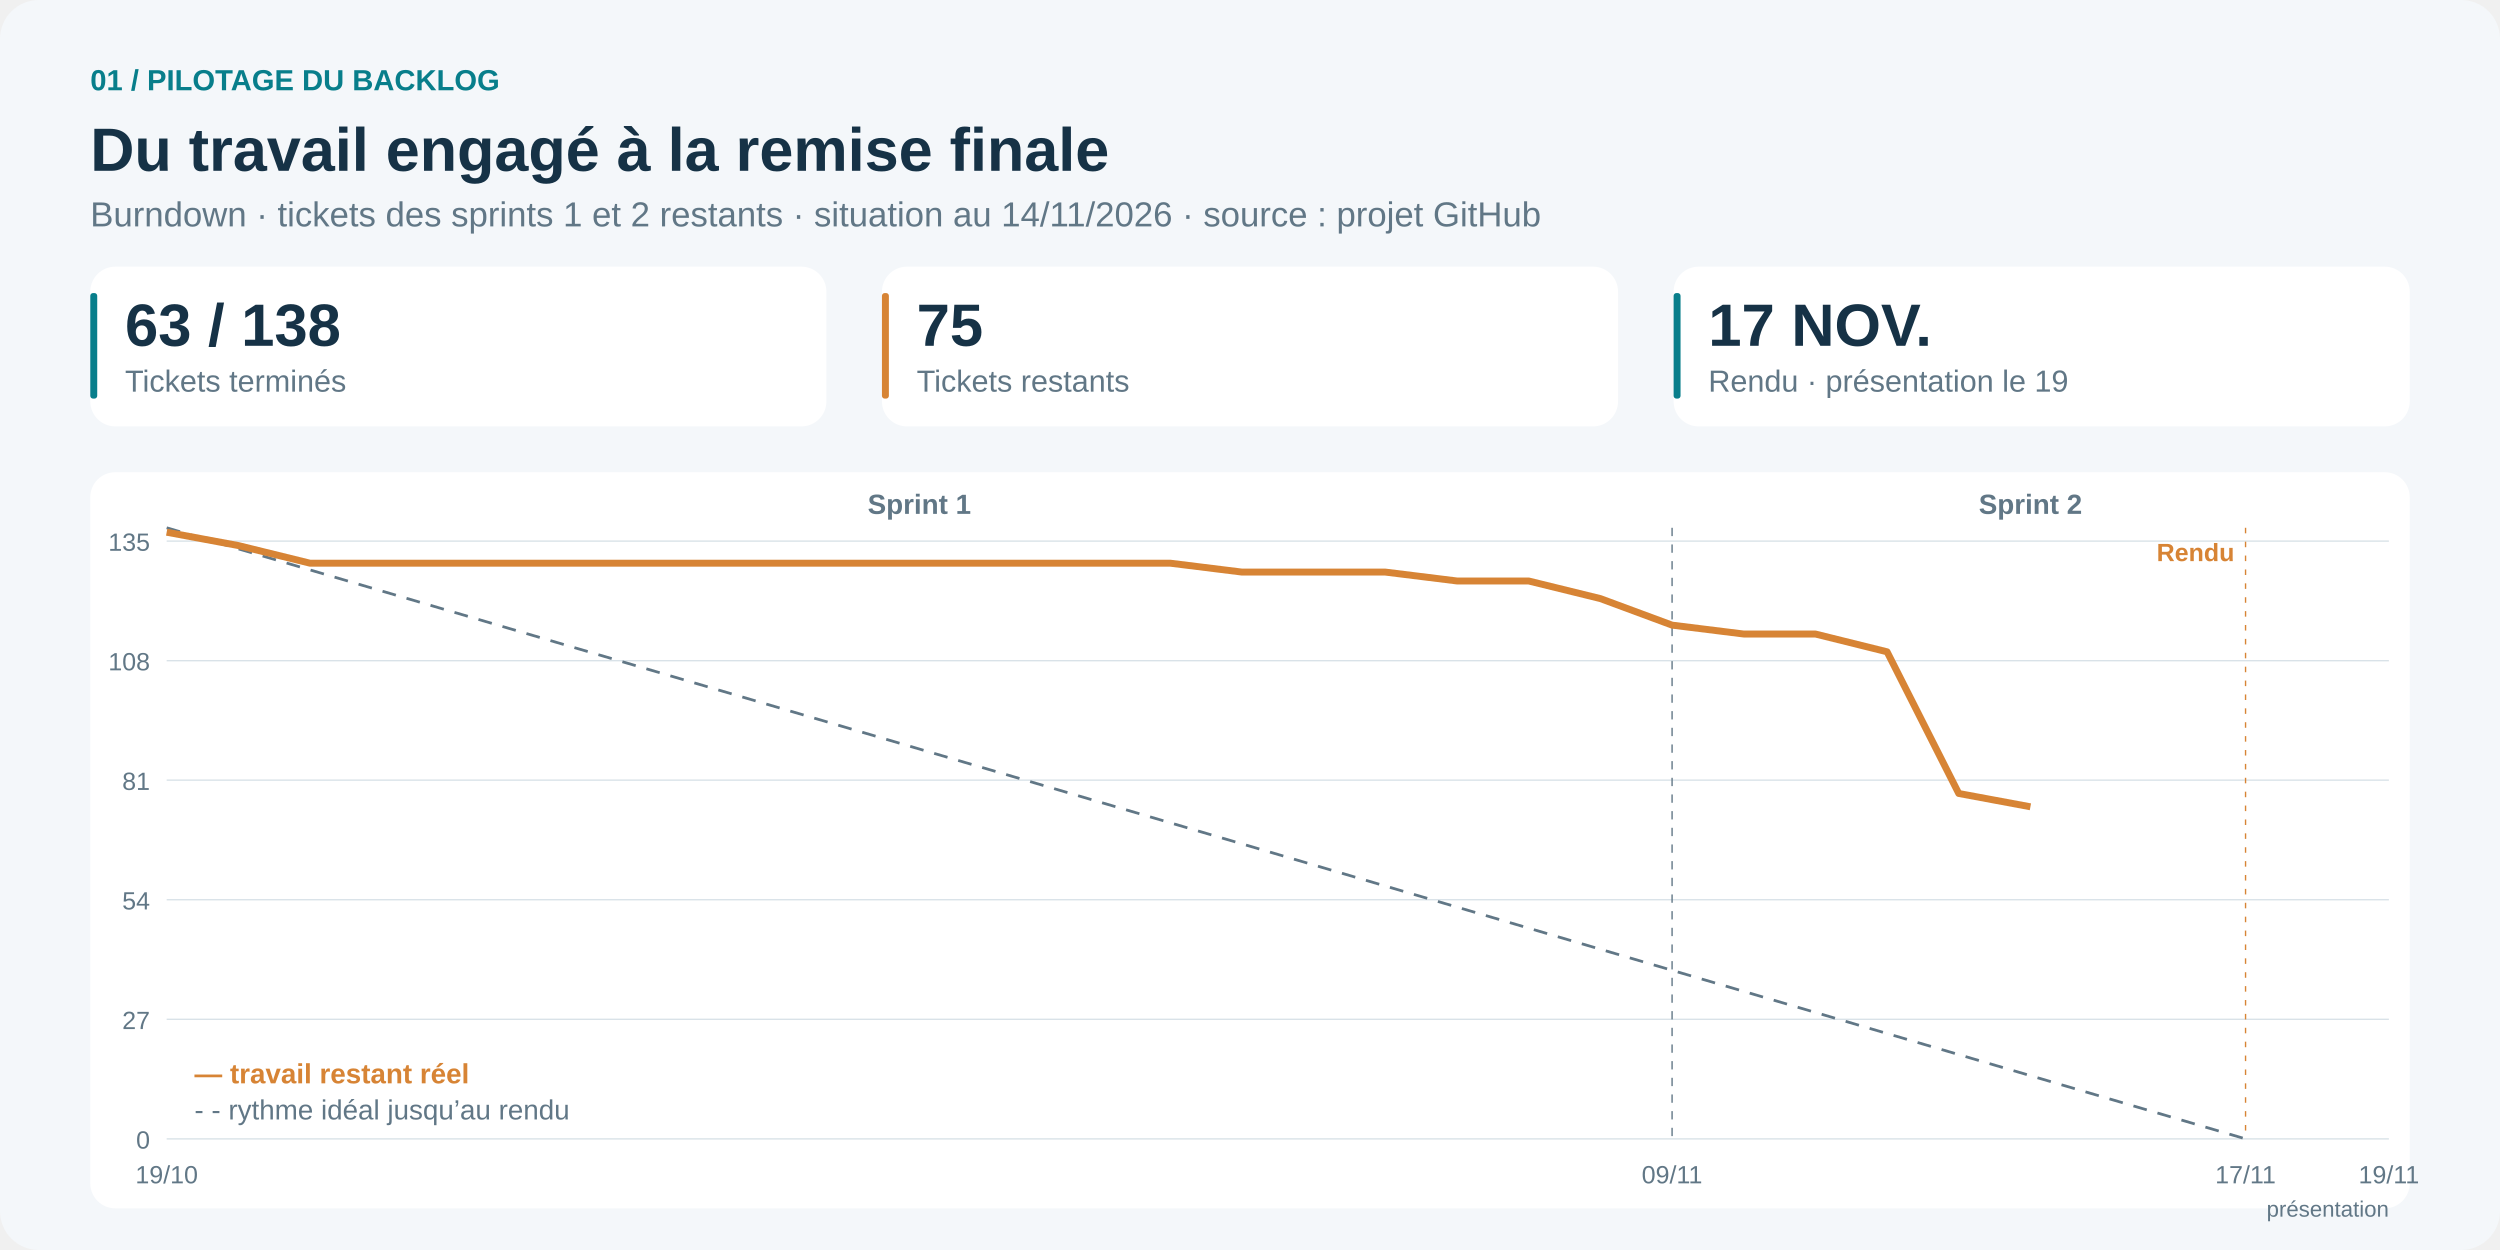
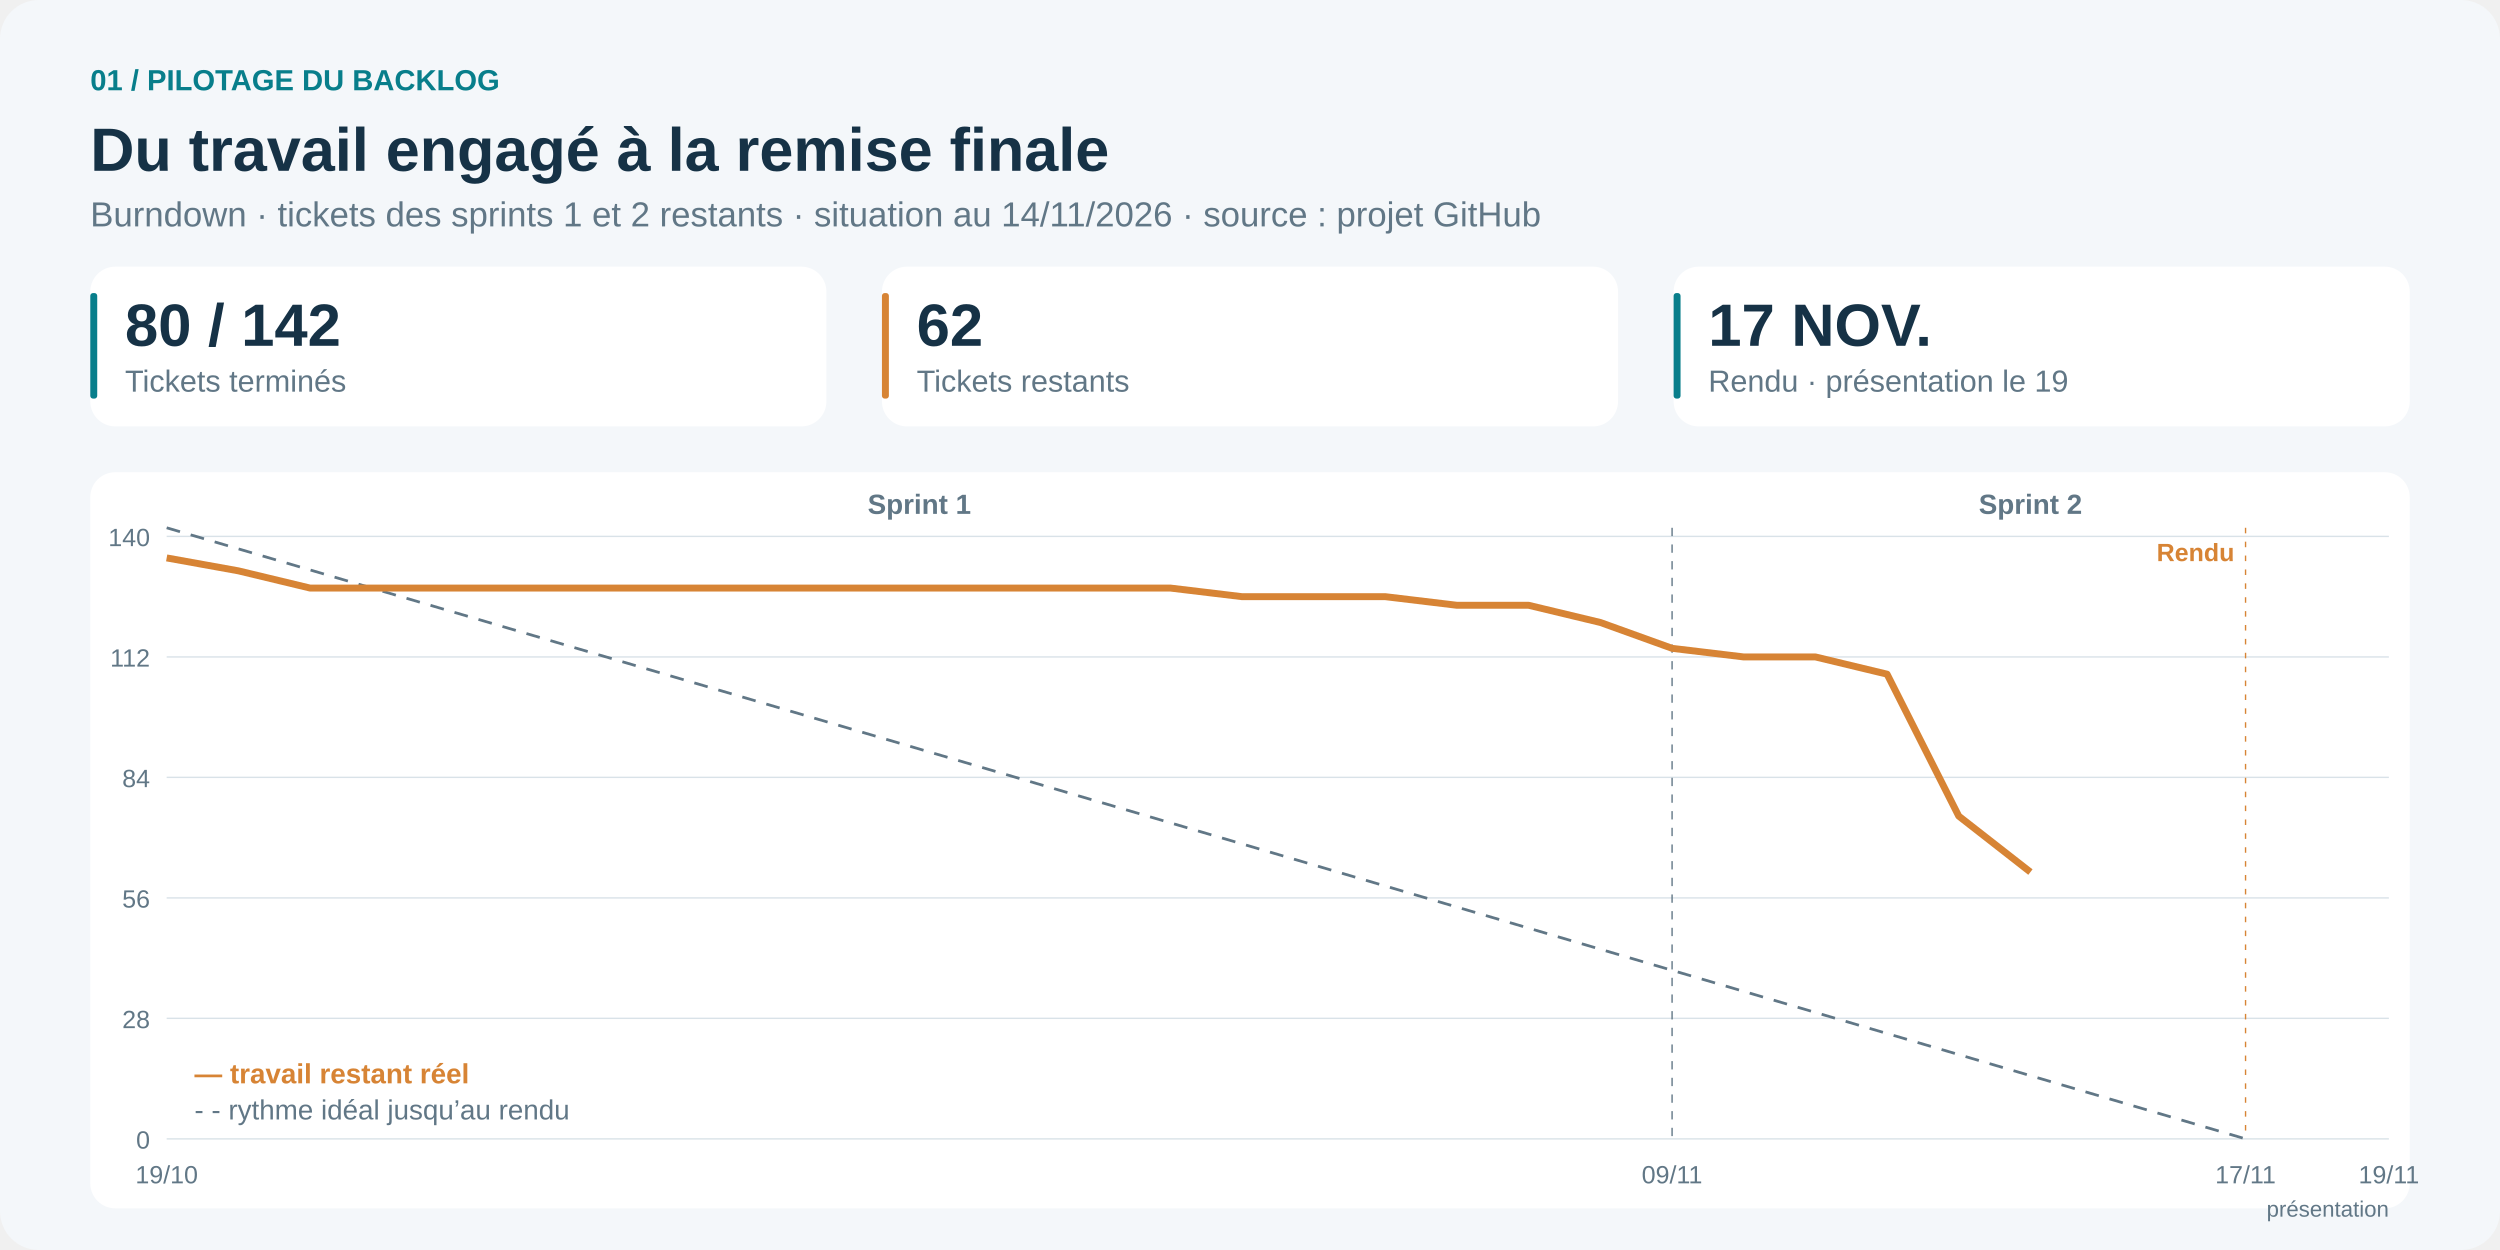
<svg xmlns="http://www.w3.org/2000/svg" width="1800" height="900" viewBox="0 0 1800 900" role="img">
  <g font-family="Calibri, Arial, sans-serif">
    <rect x="0" y="0" width="1800" height="900" rx="28" fill="#F4F7FA" />
    <text x="65" y="65" font-size="21" fill="#087E8B" font-weight="700" text-anchor="start">01 / PILOTAGE DU BACKLOG</text>
    <text x="65" y="123" font-size="44" fill="#163246" font-weight="700" text-anchor="start">Du travail engagé à la remise finale</text>
    <text x="65" y="163" font-size="25" fill="#617786" font-weight="400" text-anchor="start">Burndown · tickets des sprints 1 et 2 restants · situation au 14/11/2026 · source : projet GitHub</text>
    <rect x="65" y="192" width="530" height="115" rx="18" fill="#FFFFFF" />
    <rect x="65" y="211" width="5" height="76" rx="2" fill="#087E8B" />
-     <text x="90" y="249" font-size="43" fill="#163246" font-weight="700" text-anchor="start">63 / 138</text>
+     <text x="90" y="249" font-size="43" fill="#163246" font-weight="700" text-anchor="start">80 / 142</text>
    <text x="90" y="282" font-size="22" fill="#617786" font-weight="400" text-anchor="start">Tickets terminés</text>
    <rect x="635" y="192" width="530" height="115" rx="18" fill="#FFFFFF" />
    <rect x="635" y="211" width="5" height="76" rx="2" fill="#D78435" />
-     <text x="660" y="249" font-size="43" fill="#163246" font-weight="700" text-anchor="start">75</text>
+     <text x="660" y="249" font-size="43" fill="#163246" font-weight="700" text-anchor="start">62</text>
    <text x="660" y="282" font-size="22" fill="#617786" font-weight="400" text-anchor="start">Tickets restants</text>
    <rect x="1205" y="192" width="530" height="115" rx="18" fill="#FFFFFF" />
    <rect x="1205" y="211" width="5" height="76" rx="2" fill="#087E8B" />
    <text x="1230" y="249" font-size="43" fill="#163246" font-weight="700" text-anchor="start">17 NOV.</text>
    <text x="1230" y="282" font-size="22" fill="#617786" font-weight="400" text-anchor="start">Rendu · présentation le 19</text>
    <rect x="65" y="340" width="1670" height="530" rx="18" fill="#FFFFFF" />
    <line x1="120" y1="820.0" x2="1720" y2="820.0" stroke="#D9E2E8" />
    <text x="108" y="827.0" font-size="18" fill="#617786" font-weight="400" text-anchor="end">0</text>
-     <line x1="120" y1="733.9" x2="1720" y2="733.9" stroke="#D9E2E8" />
-     <text x="108" y="740.913" font-size="18" fill="#617786" font-weight="400" text-anchor="end">27</text>
-     <line x1="120" y1="647.8" x2="1720" y2="647.8" stroke="#D9E2E8" />
-     <text x="108" y="654.826" font-size="18" fill="#617786" font-weight="400" text-anchor="end">54</text>
-     <line x1="120" y1="561.7" x2="1720" y2="561.7" stroke="#D9E2E8" />
-     <text x="108" y="568.739" font-size="18" fill="#617786" font-weight="400" text-anchor="end">81</text>
-     <line x1="120" y1="475.7" x2="1720" y2="475.7" stroke="#D9E2E8" />
-     <text x="108" y="482.652" font-size="18" fill="#617786" font-weight="400" text-anchor="end">108</text>
-     <line x1="120" y1="389.6" x2="1720" y2="389.6" stroke="#D9E2E8" />
-     <text x="108" y="396.565" font-size="18" fill="#617786" font-weight="400" text-anchor="end">135</text>
+     <line x1="120" y1="733.2" x2="1720" y2="733.2" stroke="#D9E2E8" />
+     <text x="108" y="740.239" font-size="18" fill="#617786" font-weight="400" text-anchor="end">28</text>
+     <line x1="120" y1="646.5" x2="1720" y2="646.5" stroke="#D9E2E8" />
+     <text x="108" y="653.479" font-size="18" fill="#617786" font-weight="400" text-anchor="end">56</text>
+     <line x1="120" y1="559.7" x2="1720" y2="559.7" stroke="#D9E2E8" />
+     <text x="108" y="566.718" font-size="18" fill="#617786" font-weight="400" text-anchor="end">84</text>
+     <line x1="120" y1="473.0" x2="1720" y2="473.0" stroke="#D9E2E8" />
+     <text x="108" y="479.958" font-size="18" fill="#617786" font-weight="400" text-anchor="end">112</text>
+     <line x1="120" y1="386.2" x2="1720" y2="386.2" stroke="#D9E2E8" />
+     <text x="108" y="393.197" font-size="18" fill="#617786" font-weight="400" text-anchor="end">140</text>
    <text x="120.0" y="852" font-size="18" fill="#617786" font-weight="400" text-anchor="middle">19/10</text>
    <text x="1203.871" y="852" font-size="18" fill="#617786" font-weight="400" text-anchor="middle">09/11</text>
    <text x="1616.774" y="852" font-size="18" fill="#617786" font-weight="400" text-anchor="middle">17/11</text>
    <text x="1720.0" y="852" font-size="18" fill="#617786" font-weight="400" text-anchor="middle">19/11</text>
    <line x1="1203.9" y1="380" x2="1203.9" y2="820" stroke="#617786" stroke-dasharray="6 6" />
    <text x="661.935" y="370" font-size="20" fill="#617786" font-weight="700" text-anchor="middle">Sprint 1</text>
    <text x="1461.935" y="370" font-size="20" fill="#617786" font-weight="700" text-anchor="middle">Sprint 2</text>
    <line x1="1616.8" y1="380" x2="1616.8" y2="820" stroke="#D78435" stroke-dasharray="4 6" />
    <text x="1608.774" y="404" font-size="18" fill="#D78435" font-weight="700" text-anchor="end">Rendu</text>
    <text x="1720.0" y="876" font-size="16" fill="#617786" font-weight="400" text-anchor="end">présentation</text>
    <line x1="120.0" y1="380.0" x2="1616.8" y2="820.0" stroke="#617786" stroke-width="2" stroke-dasharray="10 8" />
-     <polyline points="120.0,383.2 171.6,392.8 223.2,405.5 274.8,405.5 326.5,405.5 378.1,405.5 429.7,405.5 481.3,405.5 532.9,405.5 584.5,405.5 636.1,405.5 687.7,405.5 739.4,405.5 791.0,405.5 842.6,405.5 894.2,411.9 945.8,411.9 997.4,411.9 1049.0,418.3 1100.6,418.3 1152.3,431.0 1203.9,450.1 1255.5,456.5 1307.1,456.5 1358.7,469.3 1410.3,571.3 1461.9,580.9" fill="none" stroke="#D78435" stroke-width="5" stroke-linejoin="round" />
+     <polyline points="120.0,401.7 171.6,411.0 223.2,423.4 274.8,423.4 326.5,423.4 378.1,423.4 429.7,423.4 481.3,423.4 532.9,423.4 584.5,423.4 636.1,423.4 687.7,423.4 739.4,423.4 791.0,423.4 842.6,423.4 894.2,429.6 945.8,429.6 997.4,429.6 1049.0,435.8 1100.6,435.8 1152.3,448.2 1203.9,466.8 1255.5,473.0 1307.1,473.0 1358.7,485.4 1410.3,587.6 1461.9,627.9" fill="none" stroke="#D78435" stroke-width="5" stroke-linejoin="round" />
    <text x="140" y="780" font-size="20" fill="#D78435" font-weight="700" text-anchor="start">— travail restant réel</text>
    <text x="140" y="806" font-size="20" fill="#617786" font-weight="400" text-anchor="start">- - rythme idéal jusqu’au rendu</text>
  </g>
</svg>
